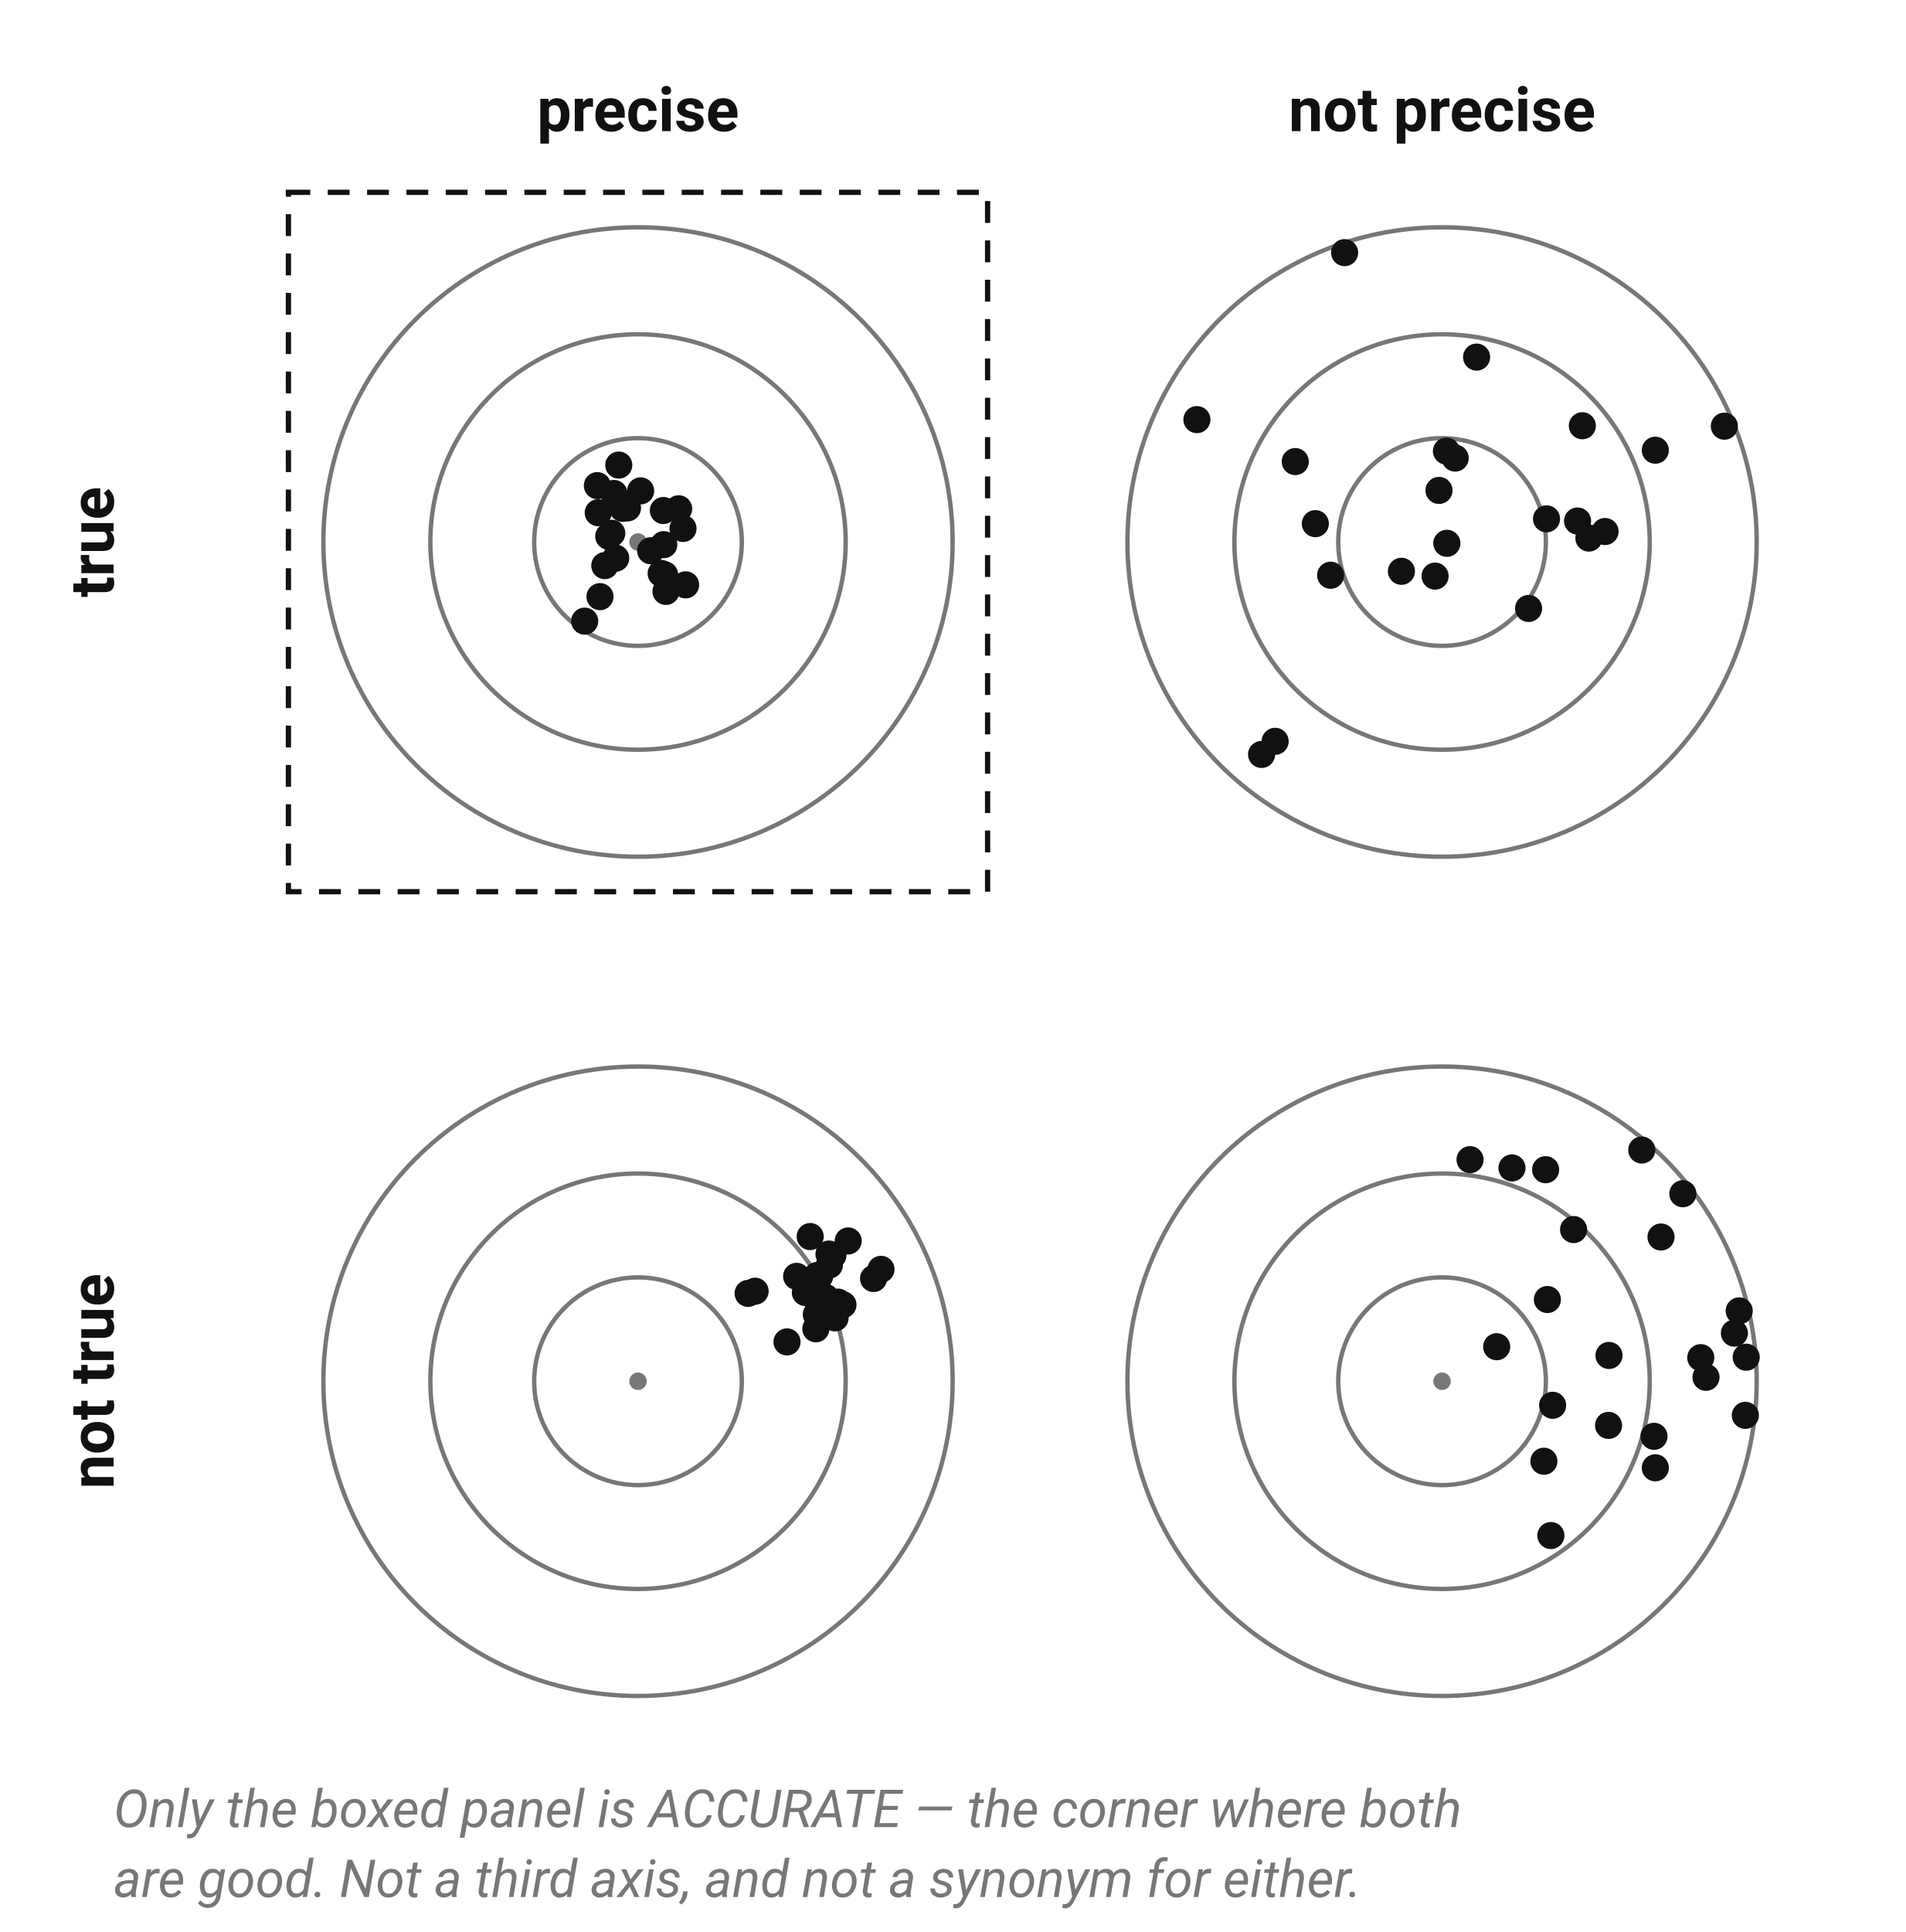
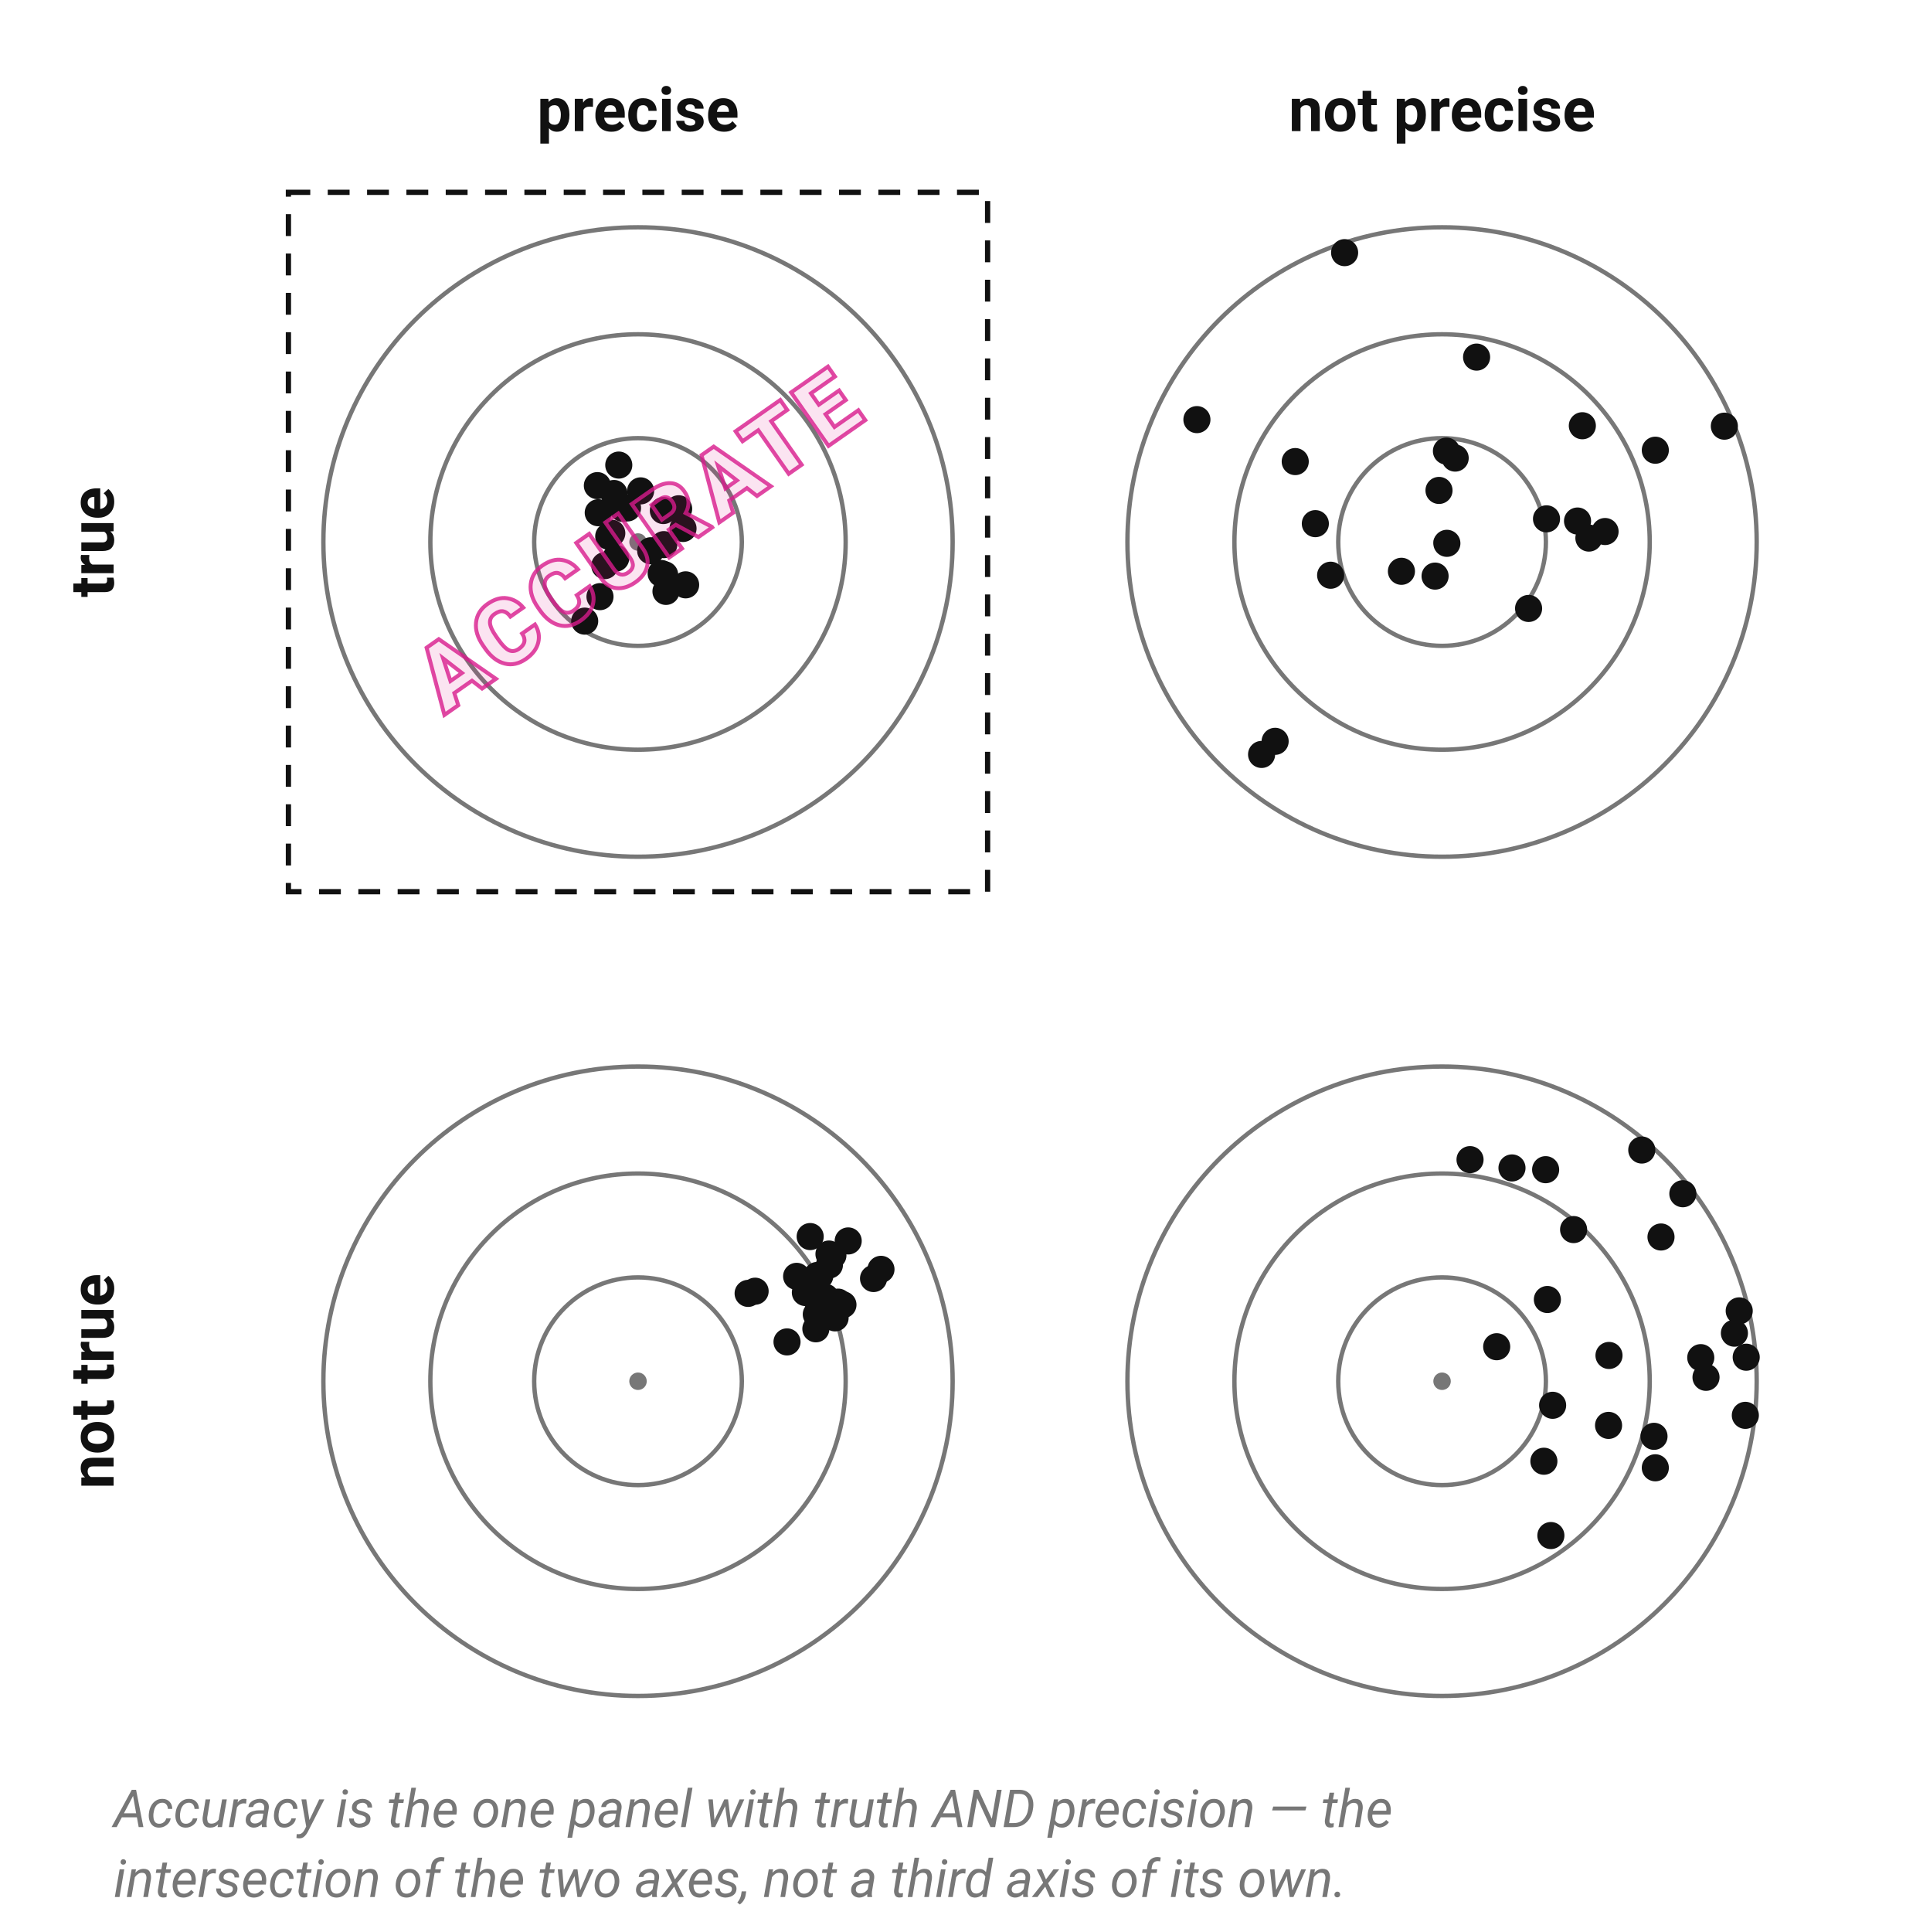
<svg xmlns="http://www.w3.org/2000/svg" width="436" height="442" viewBox="0 0 436 442" role="img">
  <circle cx="146" cy="124" r="72" fill="none" stroke="#777" stroke-width="1" />
  <circle cx="146" cy="124" r="47.52" fill="none" stroke="#777" stroke-width="1" />
  <circle cx="146" cy="124" r="23.76" fill="none" stroke="#777" stroke-width="1" />
  <circle cx="146" cy="124" r="2" fill="#777" />
  <circle cx="136.9" cy="117.3" r="3.1" fill="#111" />
  <circle cx="141.6" cy="106.4" r="3.1" fill="#111" />
  <circle cx="138.4" cy="129.4" r="3.1" fill="#111" />
  <circle cx="140.9" cy="127.7" r="3.1" fill="#111" />
  <circle cx="143.6" cy="116.2" r="3.1" fill="#111" />
  <circle cx="151.8" cy="116.8" r="3.1" fill="#111" />
  <circle cx="151.9" cy="124.6" r="3.1" fill="#111" />
  <circle cx="137.3" cy="136.5" r="3.1" fill="#111" />
  <circle cx="152.1" cy="131.5" r="3.1" fill="#111" />
  <circle cx="142.5" cy="116.3" r="3.1" fill="#111" />
  <circle cx="148.9" cy="126.0" r="3.1" fill="#111" />
  <circle cx="156.9" cy="133.8" r="3.1" fill="#111" />
  <circle cx="136.7" cy="111.1" r="3.1" fill="#111" />
  <circle cx="151.3" cy="131.2" r="3.1" fill="#111" />
  <circle cx="139.3" cy="122.7" r="3.1" fill="#111" />
  <circle cx="140.0" cy="122.0" r="3.1" fill="#111" />
  <circle cx="146.6" cy="112.3" r="3.1" fill="#111" />
  <circle cx="152.4" cy="135.3" r="3.1" fill="#111" />
  <circle cx="140.5" cy="112.9" r="3.1" fill="#111" />
  <circle cx="156.3" cy="120.9" r="3.1" fill="#111" />
  <circle cx="155.3" cy="116.4" r="3.1" fill="#111" />
  <circle cx="133.8" cy="142.1" r="3.1" fill="#111" />
  <rect x="66" y="44" width="160" height="160" fill="none" stroke="#111" stroke-width="1.2" stroke-dasharray="5 4" />
+   <text x="146" y="131" text-anchor="middle" transform="rotate(-35 146 124)" font-family="system-ui, -apple-system, Segoe UI, Roboto, sans-serif" font-size="21" font-weight="800" letter-spacing="1.5" fill="#d81b8c" fill-opacity="0.12" stroke="#d81b8c" stroke-width="0.9" stroke-opacity="0.8" style="paint-order: fill stroke;">ACCURATE</text>
  <circle cx="330" cy="124" r="72" fill="none" stroke="#777" stroke-width="1" />
  <circle cx="330" cy="124" r="47.52" fill="none" stroke="#777" stroke-width="1" />
  <circle cx="330" cy="124" r="23.76" fill="none" stroke="#777" stroke-width="1" />
  <circle cx="330" cy="124" r="2" fill="#777" />
  <circle cx="361.0" cy="119.2" r="3.1" fill="#111" />
  <circle cx="288.7" cy="172.6" r="3.1" fill="#111" />
  <circle cx="304.5" cy="131.6" r="3.1" fill="#111" />
  <circle cx="328.4" cy="131.8" r="3.1" fill="#111" />
  <circle cx="331.1" cy="124.3" r="3.1" fill="#111" />
  <circle cx="273.9" cy="96.0" r="3.1" fill="#111" />
  <circle cx="331.0" cy="103.2" r="3.1" fill="#111" />
  <circle cx="301.0" cy="119.8" r="3.1" fill="#111" />
  <circle cx="291.8" cy="169.6" r="3.1" fill="#111" />
  <circle cx="337.9" cy="81.7" r="3.1" fill="#111" />
  <circle cx="320.7" cy="130.7" r="3.1" fill="#111" />
  <circle cx="307.7" cy="57.8" r="3.1" fill="#111" />
  <circle cx="333.0" cy="104.8" r="3.1" fill="#111" />
  <circle cx="362.1" cy="97.4" r="3.1" fill="#111" />
  <circle cx="329.3" cy="112.2" r="3.1" fill="#111" />
  <circle cx="363.6" cy="123.1" r="3.1" fill="#111" />
  <circle cx="378.8" cy="103.0" r="3.1" fill="#111" />
  <circle cx="349.8" cy="139.2" r="3.1" fill="#111" />
  <circle cx="296.4" cy="105.6" r="3.1" fill="#111" />
  <circle cx="353.9" cy="118.7" r="3.1" fill="#111" />
  <circle cx="367.3" cy="121.6" r="3.1" fill="#111" />
  <circle cx="394.6" cy="97.5" r="3.1" fill="#111" />
  <circle cx="146" cy="316" r="72" fill="none" stroke="#777" stroke-width="1" />
  <circle cx="146" cy="316" r="47.52" fill="none" stroke="#777" stroke-width="1" />
  <circle cx="146" cy="316" r="23.76" fill="none" stroke="#777" stroke-width="1" />
  <circle cx="146" cy="316" r="2" fill="#777" />
  <circle cx="199.9" cy="292.5" r="3.1" fill="#111" />
  <circle cx="186.7" cy="304.0" r="3.1" fill="#111" />
  <circle cx="188.9" cy="296.8" r="3.1" fill="#111" />
  <circle cx="201.6" cy="290.4" r="3.1" fill="#111" />
  <circle cx="189.8" cy="289.4" r="3.1" fill="#111" />
  <circle cx="184.3" cy="295.7" r="3.1" fill="#111" />
  <circle cx="187.0" cy="291.8" r="3.1" fill="#111" />
  <circle cx="172.8" cy="295.4" r="3.1" fill="#111" />
  <circle cx="187.2" cy="297.9" r="3.1" fill="#111" />
  <circle cx="185.4" cy="282.9" r="3.1" fill="#111" />
  <circle cx="187.6" cy="291.9" r="3.1" fill="#111" />
  <circle cx="194.1" cy="283.9" r="3.1" fill="#111" />
  <circle cx="186.8" cy="300.7" r="3.1" fill="#111" />
  <circle cx="189.7" cy="286.9" r="3.1" fill="#111" />
  <circle cx="180.1" cy="307.0" r="3.1" fill="#111" />
  <circle cx="191.1" cy="301.5" r="3.1" fill="#111" />
  <circle cx="191.8" cy="297.9" r="3.1" fill="#111" />
  <circle cx="182.3" cy="292.0" r="3.1" fill="#111" />
  <circle cx="192.9" cy="298.5" r="3.1" fill="#111" />
  <circle cx="190.6" cy="287.2" r="3.1" fill="#111" />
  <circle cx="185.5" cy="295.8" r="3.1" fill="#111" />
  <circle cx="171.2" cy="295.9" r="3.1" fill="#111" />
  <circle cx="330" cy="316" r="72" fill="none" stroke="#777" stroke-width="1" />
  <circle cx="330" cy="316" r="47.52" fill="none" stroke="#777" stroke-width="1" />
  <circle cx="330" cy="316" r="23.76" fill="none" stroke="#777" stroke-width="1" />
  <circle cx="330" cy="316" r="2" fill="#777" />
  <circle cx="399.4" cy="323.8" r="3.1" fill="#111" />
  <circle cx="360.1" cy="281.3" r="3.1" fill="#111" />
  <circle cx="378.8" cy="335.8" r="3.1" fill="#111" />
  <circle cx="389.2" cy="310.6" r="3.1" fill="#111" />
  <circle cx="353.3" cy="334.3" r="3.1" fill="#111" />
  <circle cx="390.4" cy="315.1" r="3.1" fill="#111" />
  <circle cx="342.5" cy="308.1" r="3.1" fill="#111" />
  <circle cx="354.1" cy="297.3" r="3.1" fill="#111" />
  <circle cx="353.7" cy="267.6" r="3.1" fill="#111" />
  <circle cx="380.1" cy="283.0" r="3.1" fill="#111" />
  <circle cx="375.7" cy="263.1" r="3.1" fill="#111" />
  <circle cx="355.3" cy="321.5" r="3.1" fill="#111" />
  <circle cx="378.5" cy="328.6" r="3.1" fill="#111" />
  <circle cx="354.9" cy="351.3" r="3.1" fill="#111" />
  <circle cx="368.2" cy="310.1" r="3.1" fill="#111" />
  <circle cx="346.0" cy="267.2" r="3.1" fill="#111" />
  <circle cx="399.6" cy="310.5" r="3.1" fill="#111" />
  <circle cx="398.0" cy="299.9" r="3.1" fill="#111" />
  <circle cx="336.4" cy="265.3" r="3.1" fill="#111" />
  <circle cx="385.1" cy="273.1" r="3.1" fill="#111" />
  <circle cx="368.1" cy="326.1" r="3.1" fill="#111" />
  <circle cx="396.9" cy="305.0" r="3.1" fill="#111" />
  <text x="146" y="30" text-anchor="middle" font-family="system-ui, -apple-system, Segoe UI, Roboto, sans-serif" font-size="14" font-weight="600" fill="#111">precise</text>
  <text x="330" y="30" text-anchor="middle" font-family="system-ui, -apple-system, Segoe UI, Roboto, sans-serif" font-size="14" font-weight="600" fill="#111">not precise</text>
  <text transform="rotate(-90 26 124)" x="26" y="124" text-anchor="middle" font-family="system-ui, -apple-system, Segoe UI, Roboto, sans-serif" font-size="14" font-weight="600" fill="#111">true</text>
  <text transform="rotate(-90 26 316)" x="26" y="316" text-anchor="middle" font-family="system-ui, -apple-system, Segoe UI, Roboto, sans-serif" font-size="14" font-weight="600" fill="#111">not true</text>
-   <text x="26" y="418" text-anchor="start" font-family="system-ui, -apple-system, Segoe UI, Roboto, sans-serif" font-size="12" font-weight="400" fill="#777" font-style="italic">Only the boxed panel is ACCURATE — the corner where both</text>
-   <text x="26" y="434" text-anchor="start" font-family="system-ui, -apple-system, Segoe UI, Roboto, sans-serif" font-size="12" font-weight="400" fill="#777" font-style="italic">are good. Not a third axis, and not a synonym for either.</text>
+   <text x="26" y="418" text-anchor="start" font-family="system-ui, -apple-system, Segoe UI, Roboto, sans-serif" font-size="12" font-weight="400" fill="#777" font-style="italic">Accuracy is the one panel with truth AND precision — the</text>
+   <text x="26" y="434" text-anchor="start" font-family="system-ui, -apple-system, Segoe UI, Roboto, sans-serif" font-size="12" font-weight="400" fill="#777" font-style="italic">intersection of the two axes, not a third axis of its own.</text>
</svg>
